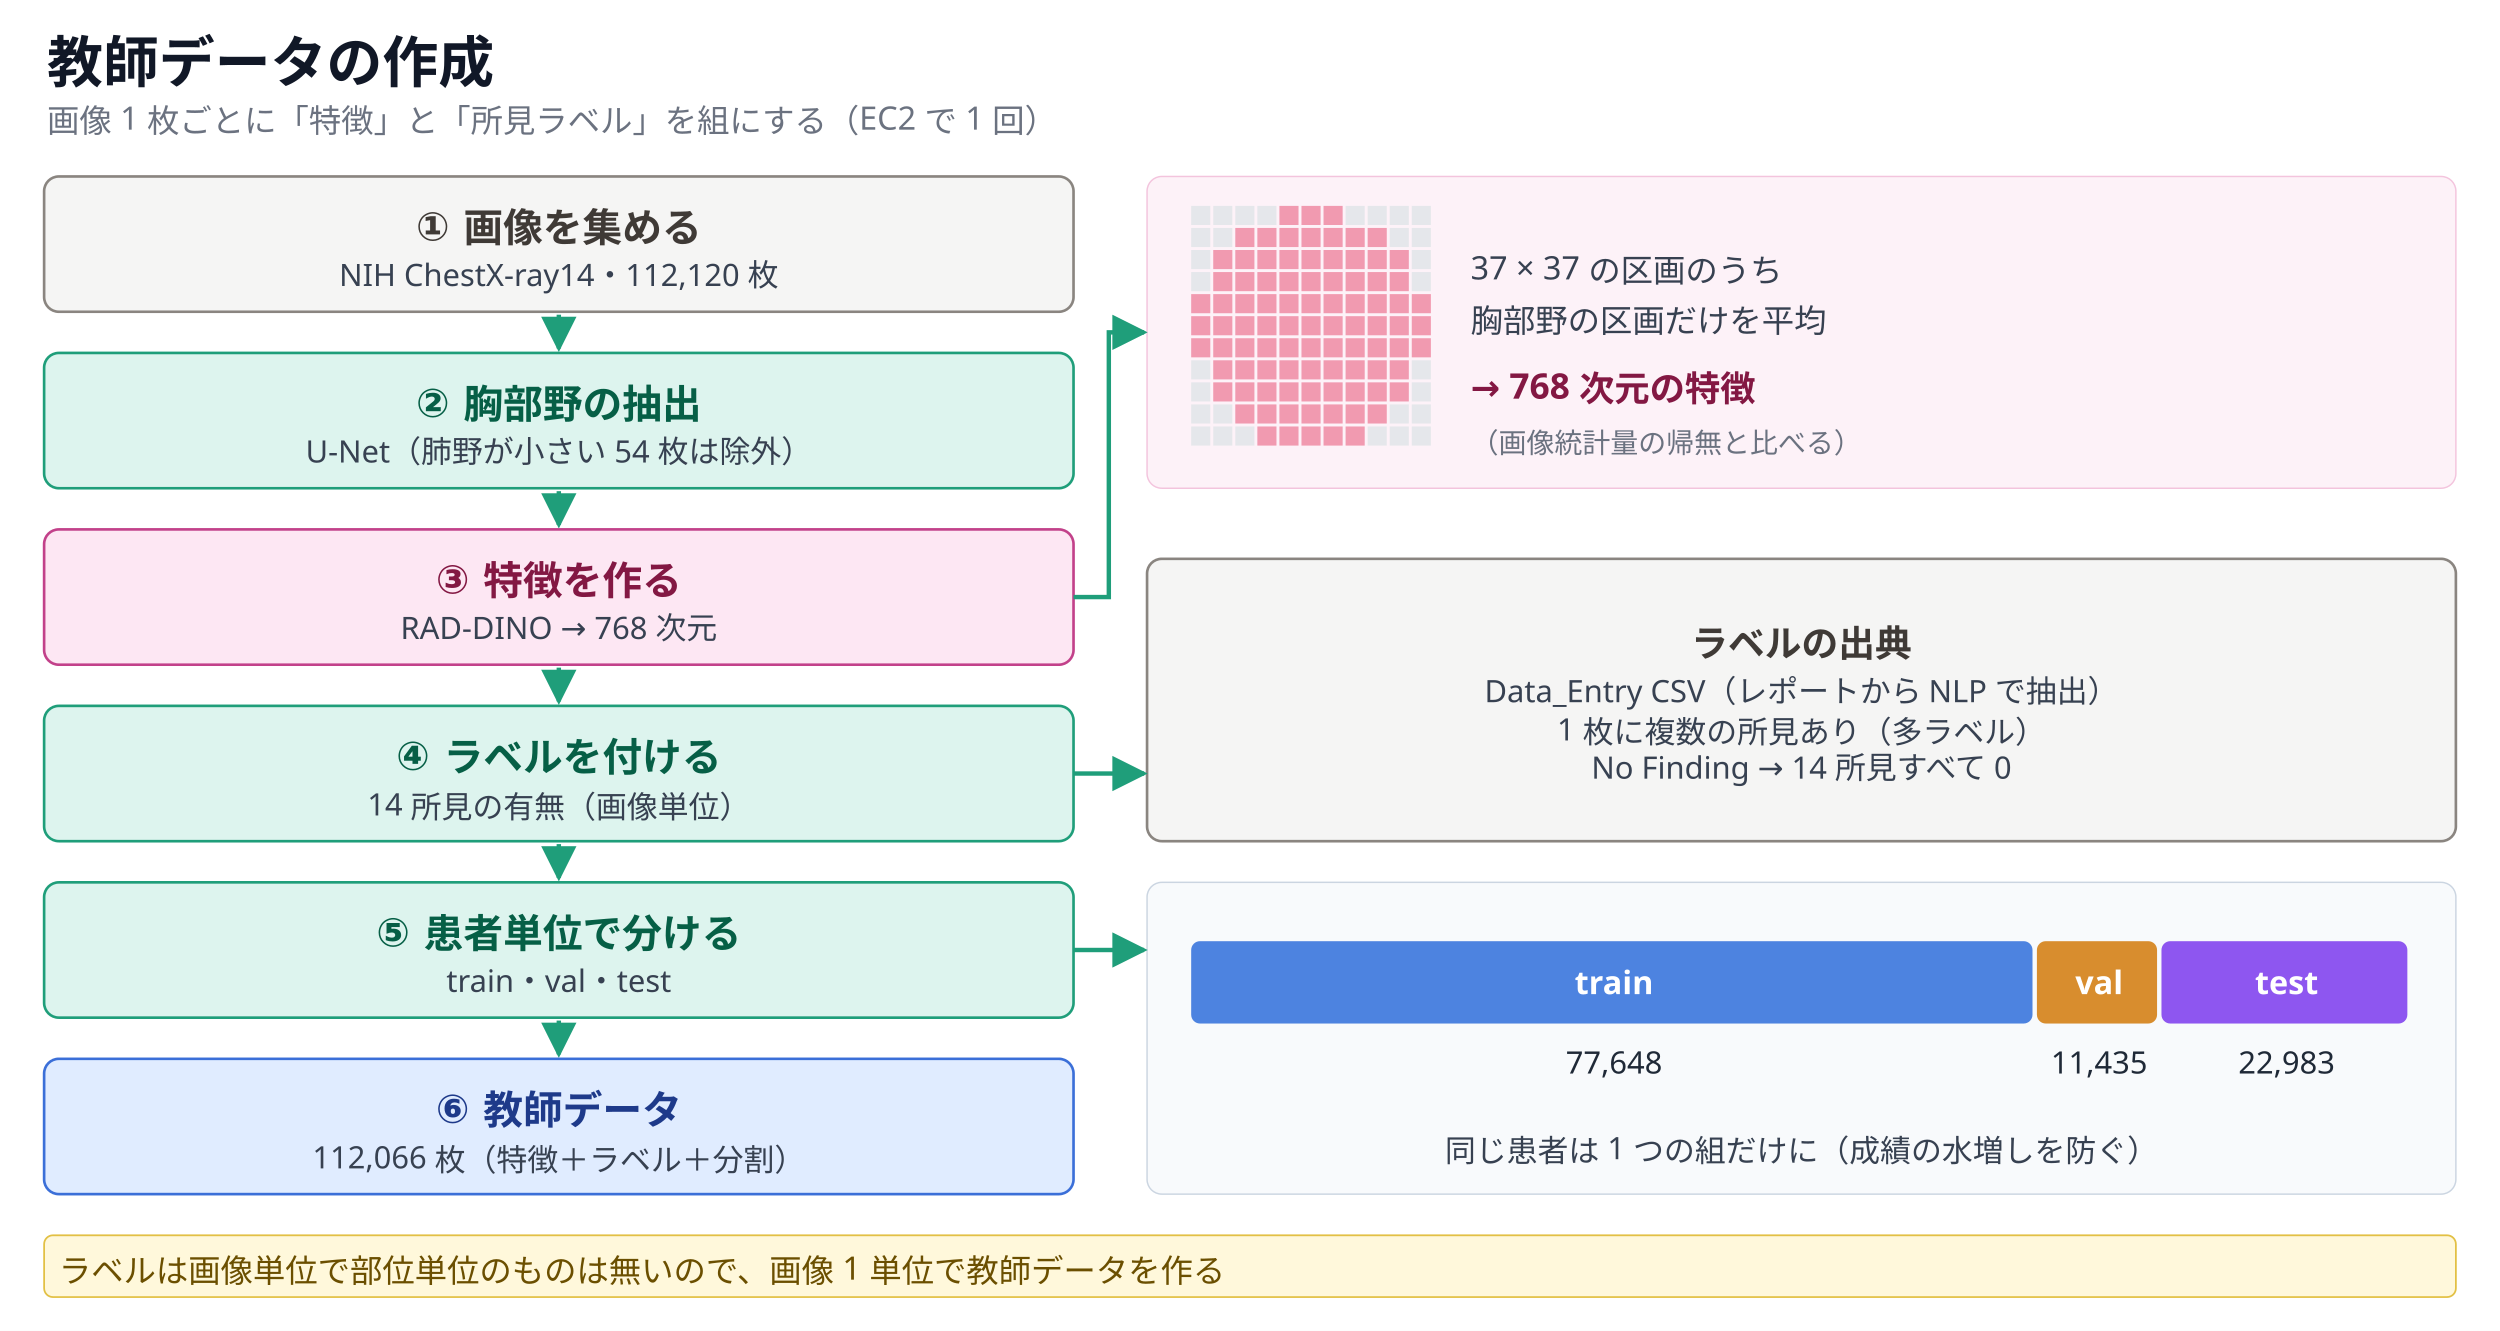
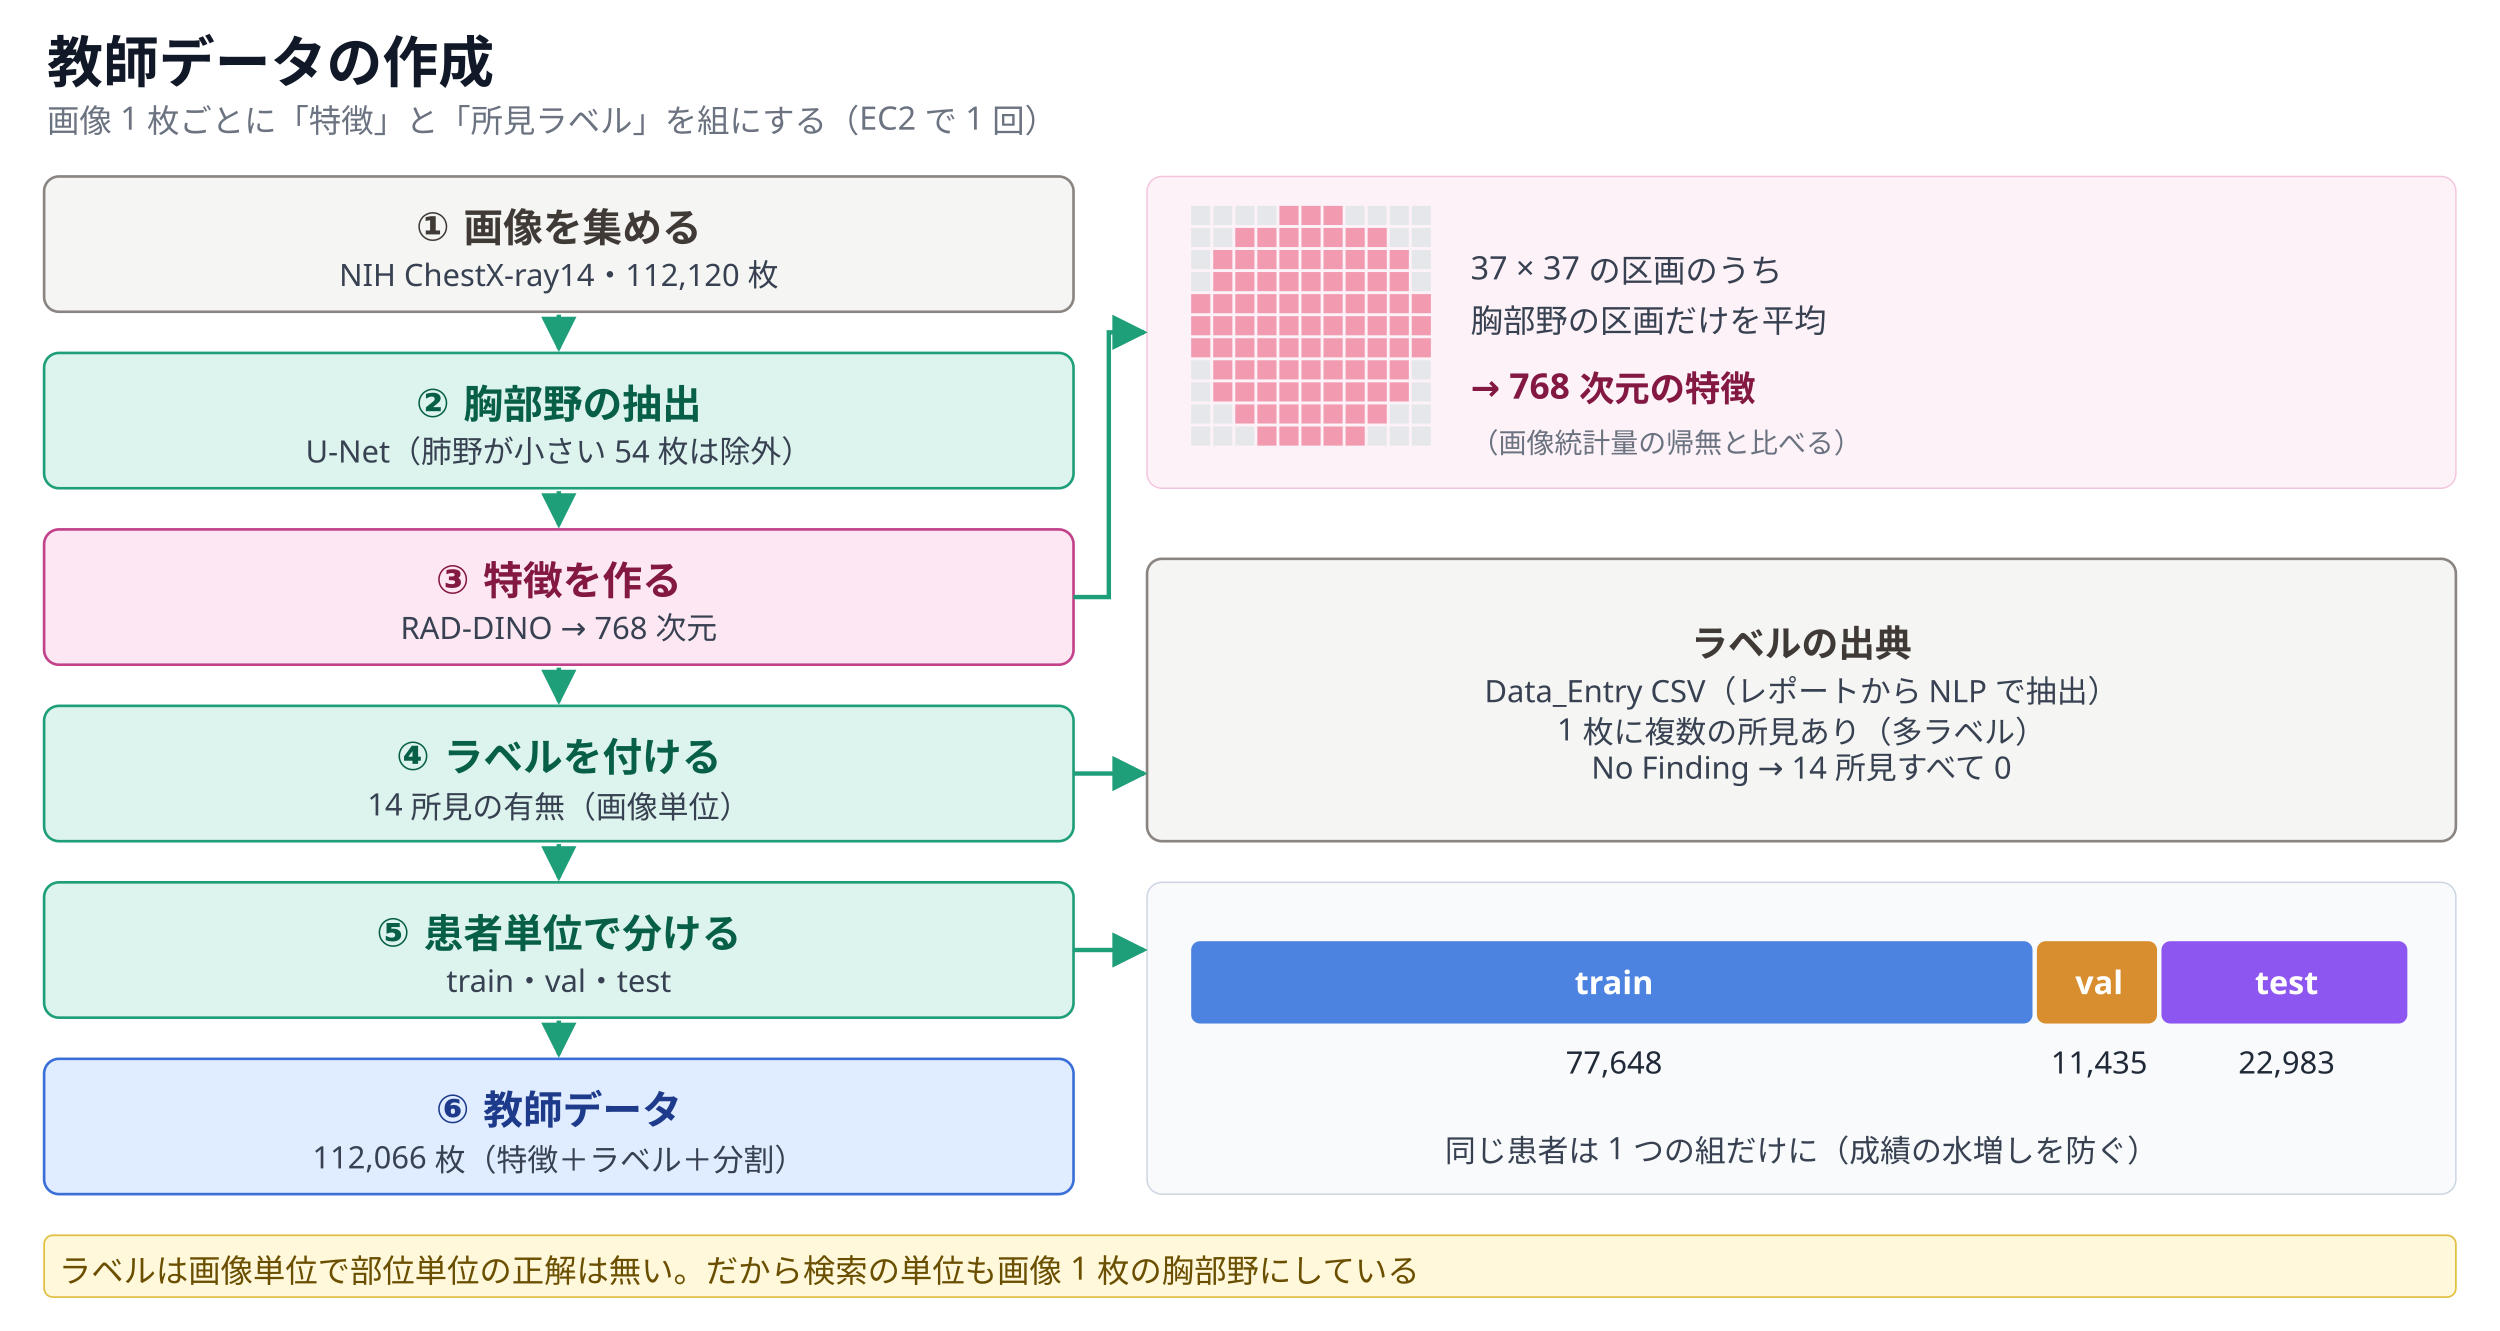
<svg xmlns="http://www.w3.org/2000/svg" width="1700" height="905" viewBox="0 0 1700 905" font-family="'Yu Gothic UI','Yu Gothic','Meiryo','Noto Sans JP',sans-serif">
  <rect width="100%" height="100%" fill="#ffffff" />
  <defs>
    <marker id="arrow" viewBox="0 0 10 10" refX="9" refY="5" markerWidth="8" markerHeight="8" orient="auto-start-reverse">
      <path d="M0,0 L10,5 L0,10 z" fill="context-stroke" />
    </marker>
    <marker id="arrow-start" viewBox="0 0 10 10" refX="1" refY="5" markerWidth="8" markerHeight="8" orient="auto-start-reverse">
      <path d="M0,0 L10,5 L0,10 z" fill="context-stroke" />
    </marker>
  </defs>
  <text x="32" y="56" font-size="38" font-weight="bold" fill="#111827">教師データの作成</text>
  <text x="32" y="90" font-size="22" fill="#6b7280">画像 1 枚ごとに「特徴」と「所見ラベル」を組にする（EC2 で 1 回）</text>
  <rect x="30" y="120" width="700" height="92" rx="10" fill="#f5f5f4" stroke="#8a8580" stroke-width="1.8" />
  <text x="380.0" y="163.5" font-size="27" font-weight="bold" fill="#3f3a36" text-anchor="middle" style="">① 画像を集める</text>
  <text x="380.0" y="194.5" font-size="21" font-weight="normal" fill="#374151" text-anchor="middle" style="">NIH ChestX-ray14・112,120 枚</text>
  <path d="M380.0,214 L380.0,237" fill="none" stroke="#1f9e7a" stroke-width="3" marker-end="url(#arrow)" style="color:#1f9e7a" />
  <rect x="30" y="240" width="700" height="92" rx="10" fill="#ddf4ee" stroke="#1f9e7a" stroke-width="1.8" />
  <text x="380.0" y="283.5" font-size="27" font-weight="bold" fill="#065f46" text-anchor="middle" style="">② 胸部野の抽出</text>
  <text x="380.0" y="314.5" font-size="21" font-weight="normal" fill="#374151" text-anchor="middle" style="">U-Net（肺野が小さい 54 枚は除外）</text>
  <path d="M380.0,334 L380.0,357" fill="none" stroke="#1f9e7a" stroke-width="3" marker-end="url(#arrow)" style="color:#1f9e7a" />
  <rect x="30" y="360" width="700" height="92" rx="10" fill="#fde7f3" stroke="#c2418a" stroke-width="1.8" />
  <text x="380.0" y="403.5" font-size="27" font-weight="bold" fill="#831843" text-anchor="middle" style="">③ 特徴を作る</text>
  <text x="380.0" y="434.5" font-size="21" font-weight="normal" fill="#374151" text-anchor="middle" style="">RAD-DINO → 768 次元</text>
  <path d="M380.0,454 L380.0,477" fill="none" stroke="#1f9e7a" stroke-width="3" marker-end="url(#arrow)" style="color:#1f9e7a" />
  <rect x="30" y="480" width="700" height="92" rx="10" fill="#ddf4ee" stroke="#1f9e7a" stroke-width="1.8" />
  <text x="380.0" y="523.5" font-size="27" font-weight="bold" fill="#065f46" text-anchor="middle" style="">④ ラベルを付ける</text>
  <text x="380.0" y="554.5" font-size="21" font-weight="normal" fill="#374151" text-anchor="middle" style="">14 所見の有無（画像単位）</text>
  <path d="M380.0,574 L380.0,597" fill="none" stroke="#1f9e7a" stroke-width="3" marker-end="url(#arrow)" style="color:#1f9e7a" />
  <rect x="30" y="600" width="700" height="92" rx="10" fill="#ddf4ee" stroke="#1f9e7a" stroke-width="1.8" />
  <text x="380.0" y="643.5" font-size="27" font-weight="bold" fill="#065f46" text-anchor="middle" style="">⑤ 患者単位で分ける</text>
  <text x="380.0" y="674.5" font-size="21" font-weight="normal" fill="#374151" text-anchor="middle" style="">train・val・test</text>
  <path d="M380.0,694 L380.0,717" fill="none" stroke="#1f9e7a" stroke-width="3" marker-end="url(#arrow)" style="color:#1f9e7a" />
  <rect x="30" y="720" width="700" height="92" rx="10" fill="#e0ecff" stroke="#3b6fd8" stroke-width="1.8" />
  <text x="380.0" y="763.5" font-size="27" font-weight="bold" fill="#1e3a8a" text-anchor="middle" style="">⑥ 教師データ</text>
  <text x="380.0" y="794.5" font-size="21" font-weight="normal" fill="#374151" text-anchor="middle" style="">112,066 枚（特徴＋ラベル＋分割）</text>
  <rect x="780" y="120" width="890" height="212" rx="10" fill="#fdf2f8" stroke="#f3c4dd" />
  <rect x="810" y="140" width="13" height="13" fill="#e5e7eb" />
  <rect x="825" y="140" width="13" height="13" fill="#e5e7eb" />
  <rect x="840" y="140" width="13" height="13" fill="#e5e7eb" />
  <rect x="855" y="140" width="13" height="13" fill="#e5e7eb" />
  <rect x="870" y="140" width="13" height="13" fill="#f19ab0" />
  <rect x="885" y="140" width="13" height="13" fill="#f19ab0" />
  <rect x="900" y="140" width="13" height="13" fill="#f19ab0" />
  <rect x="915" y="140" width="13" height="13" fill="#e5e7eb" />
  <rect x="930" y="140" width="13" height="13" fill="#e5e7eb" />
  <rect x="945" y="140" width="13" height="13" fill="#e5e7eb" />
  <rect x="960" y="140" width="13" height="13" fill="#e5e7eb" />
  <rect x="810" y="155" width="13" height="13" fill="#e5e7eb" />
  <rect x="825" y="155" width="13" height="13" fill="#e5e7eb" />
  <rect x="840" y="155" width="13" height="13" fill="#f19ab0" />
  <rect x="855" y="155" width="13" height="13" fill="#f19ab0" />
  <rect x="870" y="155" width="13" height="13" fill="#f19ab0" />
  <rect x="885" y="155" width="13" height="13" fill="#f19ab0" />
  <rect x="900" y="155" width="13" height="13" fill="#f19ab0" />
  <rect x="915" y="155" width="13" height="13" fill="#f19ab0" />
  <rect x="930" y="155" width="13" height="13" fill="#f19ab0" />
  <rect x="945" y="155" width="13" height="13" fill="#e5e7eb" />
  <rect x="960" y="155" width="13" height="13" fill="#e5e7eb" />
  <rect x="810" y="170" width="13" height="13" fill="#e5e7eb" />
  <rect x="825" y="170" width="13" height="13" fill="#f19ab0" />
  <rect x="840" y="170" width="13" height="13" fill="#f19ab0" />
  <rect x="855" y="170" width="13" height="13" fill="#f19ab0" />
  <rect x="870" y="170" width="13" height="13" fill="#f19ab0" />
  <rect x="885" y="170" width="13" height="13" fill="#f19ab0" />
  <rect x="900" y="170" width="13" height="13" fill="#f19ab0" />
  <rect x="915" y="170" width="13" height="13" fill="#f19ab0" />
  <rect x="930" y="170" width="13" height="13" fill="#f19ab0" />
  <rect x="945" y="170" width="13" height="13" fill="#f19ab0" />
  <rect x="960" y="170" width="13" height="13" fill="#e5e7eb" />
  <rect x="810" y="185" width="13" height="13" fill="#e5e7eb" />
  <rect x="825" y="185" width="13" height="13" fill="#f19ab0" />
  <rect x="840" y="185" width="13" height="13" fill="#f19ab0" />
  <rect x="855" y="185" width="13" height="13" fill="#f19ab0" />
  <rect x="870" y="185" width="13" height="13" fill="#f19ab0" />
  <rect x="885" y="185" width="13" height="13" fill="#f19ab0" />
  <rect x="900" y="185" width="13" height="13" fill="#f19ab0" />
  <rect x="915" y="185" width="13" height="13" fill="#f19ab0" />
  <rect x="930" y="185" width="13" height="13" fill="#f19ab0" />
  <rect x="945" y="185" width="13" height="13" fill="#f19ab0" />
  <rect x="960" y="185" width="13" height="13" fill="#e5e7eb" />
  <rect x="810" y="200" width="13" height="13" fill="#f19ab0" />
  <rect x="825" y="200" width="13" height="13" fill="#f19ab0" />
  <rect x="840" y="200" width="13" height="13" fill="#f19ab0" />
  <rect x="855" y="200" width="13" height="13" fill="#f19ab0" />
  <rect x="870" y="200" width="13" height="13" fill="#f19ab0" />
  <rect x="885" y="200" width="13" height="13" fill="#f19ab0" />
  <rect x="900" y="200" width="13" height="13" fill="#f19ab0" />
  <rect x="915" y="200" width="13" height="13" fill="#f19ab0" />
  <rect x="930" y="200" width="13" height="13" fill="#f19ab0" />
  <rect x="945" y="200" width="13" height="13" fill="#f19ab0" />
  <rect x="960" y="200" width="13" height="13" fill="#f19ab0" />
  <rect x="810" y="215" width="13" height="13" fill="#f19ab0" />
  <rect x="825" y="215" width="13" height="13" fill="#f19ab0" />
  <rect x="840" y="215" width="13" height="13" fill="#f19ab0" />
  <rect x="855" y="215" width="13" height="13" fill="#f19ab0" />
  <rect x="870" y="215" width="13" height="13" fill="#f19ab0" />
  <rect x="885" y="215" width="13" height="13" fill="#f19ab0" />
  <rect x="900" y="215" width="13" height="13" fill="#f19ab0" />
  <rect x="915" y="215" width="13" height="13" fill="#f19ab0" />
  <rect x="930" y="215" width="13" height="13" fill="#f19ab0" />
  <rect x="945" y="215" width="13" height="13" fill="#f19ab0" />
  <rect x="960" y="215" width="13" height="13" fill="#f19ab0" />
  <rect x="810" y="230" width="13" height="13" fill="#f19ab0" />
  <rect x="825" y="230" width="13" height="13" fill="#f19ab0" />
  <rect x="840" y="230" width="13" height="13" fill="#f19ab0" />
  <rect x="855" y="230" width="13" height="13" fill="#f19ab0" />
  <rect x="870" y="230" width="13" height="13" fill="#f19ab0" />
  <rect x="885" y="230" width="13" height="13" fill="#f19ab0" />
  <rect x="900" y="230" width="13" height="13" fill="#f19ab0" />
  <rect x="915" y="230" width="13" height="13" fill="#f19ab0" />
  <rect x="930" y="230" width="13" height="13" fill="#f19ab0" />
  <rect x="945" y="230" width="13" height="13" fill="#f19ab0" />
  <rect x="960" y="230" width="13" height="13" fill="#f19ab0" />
  <rect x="810" y="245" width="13" height="13" fill="#e5e7eb" />
  <rect x="825" y="245" width="13" height="13" fill="#f19ab0" />
  <rect x="840" y="245" width="13" height="13" fill="#f19ab0" />
  <rect x="855" y="245" width="13" height="13" fill="#f19ab0" />
  <rect x="870" y="245" width="13" height="13" fill="#f19ab0" />
  <rect x="885" y="245" width="13" height="13" fill="#f19ab0" />
  <rect x="900" y="245" width="13" height="13" fill="#f19ab0" />
  <rect x="915" y="245" width="13" height="13" fill="#f19ab0" />
  <rect x="930" y="245" width="13" height="13" fill="#f19ab0" />
  <rect x="945" y="245" width="13" height="13" fill="#f19ab0" />
  <rect x="960" y="245" width="13" height="13" fill="#e5e7eb" />
  <rect x="810" y="260" width="13" height="13" fill="#e5e7eb" />
  <rect x="825" y="260" width="13" height="13" fill="#f19ab0" />
  <rect x="840" y="260" width="13" height="13" fill="#f19ab0" />
  <rect x="855" y="260" width="13" height="13" fill="#f19ab0" />
  <rect x="870" y="260" width="13" height="13" fill="#f19ab0" />
  <rect x="885" y="260" width="13" height="13" fill="#f19ab0" />
  <rect x="900" y="260" width="13" height="13" fill="#f19ab0" />
  <rect x="915" y="260" width="13" height="13" fill="#f19ab0" />
  <rect x="930" y="260" width="13" height="13" fill="#f19ab0" />
  <rect x="945" y="260" width="13" height="13" fill="#f19ab0" />
  <rect x="960" y="260" width="13" height="13" fill="#e5e7eb" />
  <rect x="810" y="275" width="13" height="13" fill="#e5e7eb" />
  <rect x="825" y="275" width="13" height="13" fill="#e5e7eb" />
  <rect x="840" y="275" width="13" height="13" fill="#f19ab0" />
  <rect x="855" y="275" width="13" height="13" fill="#f19ab0" />
  <rect x="870" y="275" width="13" height="13" fill="#f19ab0" />
  <rect x="885" y="275" width="13" height="13" fill="#f19ab0" />
  <rect x="900" y="275" width="13" height="13" fill="#f19ab0" />
  <rect x="915" y="275" width="13" height="13" fill="#f19ab0" />
  <rect x="930" y="275" width="13" height="13" fill="#f19ab0" />
  <rect x="945" y="275" width="13" height="13" fill="#e5e7eb" />
  <rect x="960" y="275" width="13" height="13" fill="#e5e7eb" />
  <rect x="810" y="290" width="13" height="13" fill="#e5e7eb" />
  <rect x="825" y="290" width="13" height="13" fill="#e5e7eb" />
  <rect x="840" y="290" width="13" height="13" fill="#e5e7eb" />
  <rect x="855" y="290" width="13" height="13" fill="#f19ab0" />
  <rect x="870" y="290" width="13" height="13" fill="#f19ab0" />
  <rect x="885" y="290" width="13" height="13" fill="#f19ab0" />
  <rect x="900" y="290" width="13" height="13" fill="#f19ab0" />
  <rect x="915" y="290" width="13" height="13" fill="#f19ab0" />
  <rect x="930" y="290" width="13" height="13" fill="#e5e7eb" />
  <rect x="945" y="290" width="13" height="13" fill="#e5e7eb" />
  <rect x="960" y="290" width="13" height="13" fill="#e5e7eb" />
  <text x="1000" y="190" font-size="22" font-weight="normal" fill="#374151" text-anchor="start" style="">37 × 37 の区画のうち</text>
  <text x="1000" y="226" font-size="22" font-weight="normal" fill="#374151" text-anchor="start" style="">胸部野の区画だけを平均</text>
  <text x="1000" y="272" font-size="24" font-weight="bold" fill="#831843" text-anchor="start" style="">→ 768 次元の特徴</text>
  <text x="1000" y="308" font-size="19" font-weight="normal" fill="#6b7280" text-anchor="start" style="">（画像統計量の帰無と比べる）</text>
  <path d="M730,406 L754,406 L754,226 L778,226" fill="none" stroke="#1f9e7a" stroke-width="3" marker-end="url(#arrow)" style="color:#1f9e7a" />
  <rect x="780" y="380" width="890" height="192" rx="10" fill="#f5f5f4" stroke="#8a8580" stroke-width="1.8" />
  <text x="1225.0" y="446.5" font-size="25" font-weight="bold" fill="#3f3a36" text-anchor="middle" style="">ラベルの出典</text>
  <text x="1225.0" y="477.5" font-size="21" font-weight="normal" fill="#374151" text-anchor="middle" style="">Data_Entry CSV（レポートから NLP で抽出）</text>
  <text x="1225.0" y="503.5" font-size="21" font-weight="normal" fill="#374151" text-anchor="middle" style="">1 枚に複数の所見あり（多ラベル）</text>
  <text x="1225.0" y="529.5" font-size="21" font-weight="normal" fill="#374151" text-anchor="middle" style="">No Finding → 14 所見すべて 0</text>
  <path d="M730,526 L778,526" fill="none" stroke="#1f9e7a" stroke-width="3" marker-end="url(#arrow)" style="color:#1f9e7a" />
  <rect x="780" y="600" width="890" height="212" rx="10" fill="#f8fafc" stroke="#cbd5e1" />
  <rect x="810.0" y="640" width="572.1" height="56" rx="6" fill="#2f6fdb" fill-opacity="0.85" />
  <text x="1097.544" y="676" font-size="22" font-weight="bold" fill="#fff" text-anchor="middle" style="">train</text>
  <text x="1097.544" y="730" font-size="21" font-weight="normal" fill="#1f2937" text-anchor="middle" style="">77,648</text>
  <rect x="1385.1" y="640" width="81.7" height="56" rx="6" fill="#d27a0a" fill-opacity="0.85" />
  <text x="1427.434" y="676" font-size="22" font-weight="bold" fill="#fff" text-anchor="middle" style="">val</text>
  <text x="1427.434" y="730" font-size="21" font-weight="normal" fill="#1f2937" text-anchor="middle" style="">11,435</text>
  <rect x="1469.8" y="640" width="167.2" height="56" rx="6" fill="#7c3aed" fill-opacity="0.85" />
  <text x="1554.89" y="676" font-size="22" font-weight="bold" fill="#fff" text-anchor="middle" style="">test</text>
  <text x="1554.89" y="730" font-size="21" font-weight="normal" fill="#1f2937" text-anchor="middle" style="">22,983</text>
  <text x="1225" y="790" font-size="21" font-weight="normal" fill="#374151" text-anchor="middle" style="">同じ患者は 1 つの組だけに（成績の水増しを防ぐ）</text>
  <path d="M730,646 L778,646" fill="none" stroke="#1f9e7a" stroke-width="3" marker-end="url(#arrow)" style="color:#1f9e7a" />
  <rect x="30" y="840" width="1640" height="42" rx="6" fill="#fff8db" stroke="#e2c044" stroke-width="1.2" />
-   <text x="40" y="872" font-size="22" font-weight="normal" fill="#6b4f00" text-anchor="start" style="">ラベルは画像単位で部位単位のものは無いので、画像 1 単位で教師データを作る</text>
+   <text x="40" y="872" font-size="22" font-weight="normal" fill="#6b4f00" text-anchor="start" style="">ラベルは画像単位で部位単位の正解は無い。だから検索の単位も画像 1 枚の胸部野にしている</text>
</svg>
